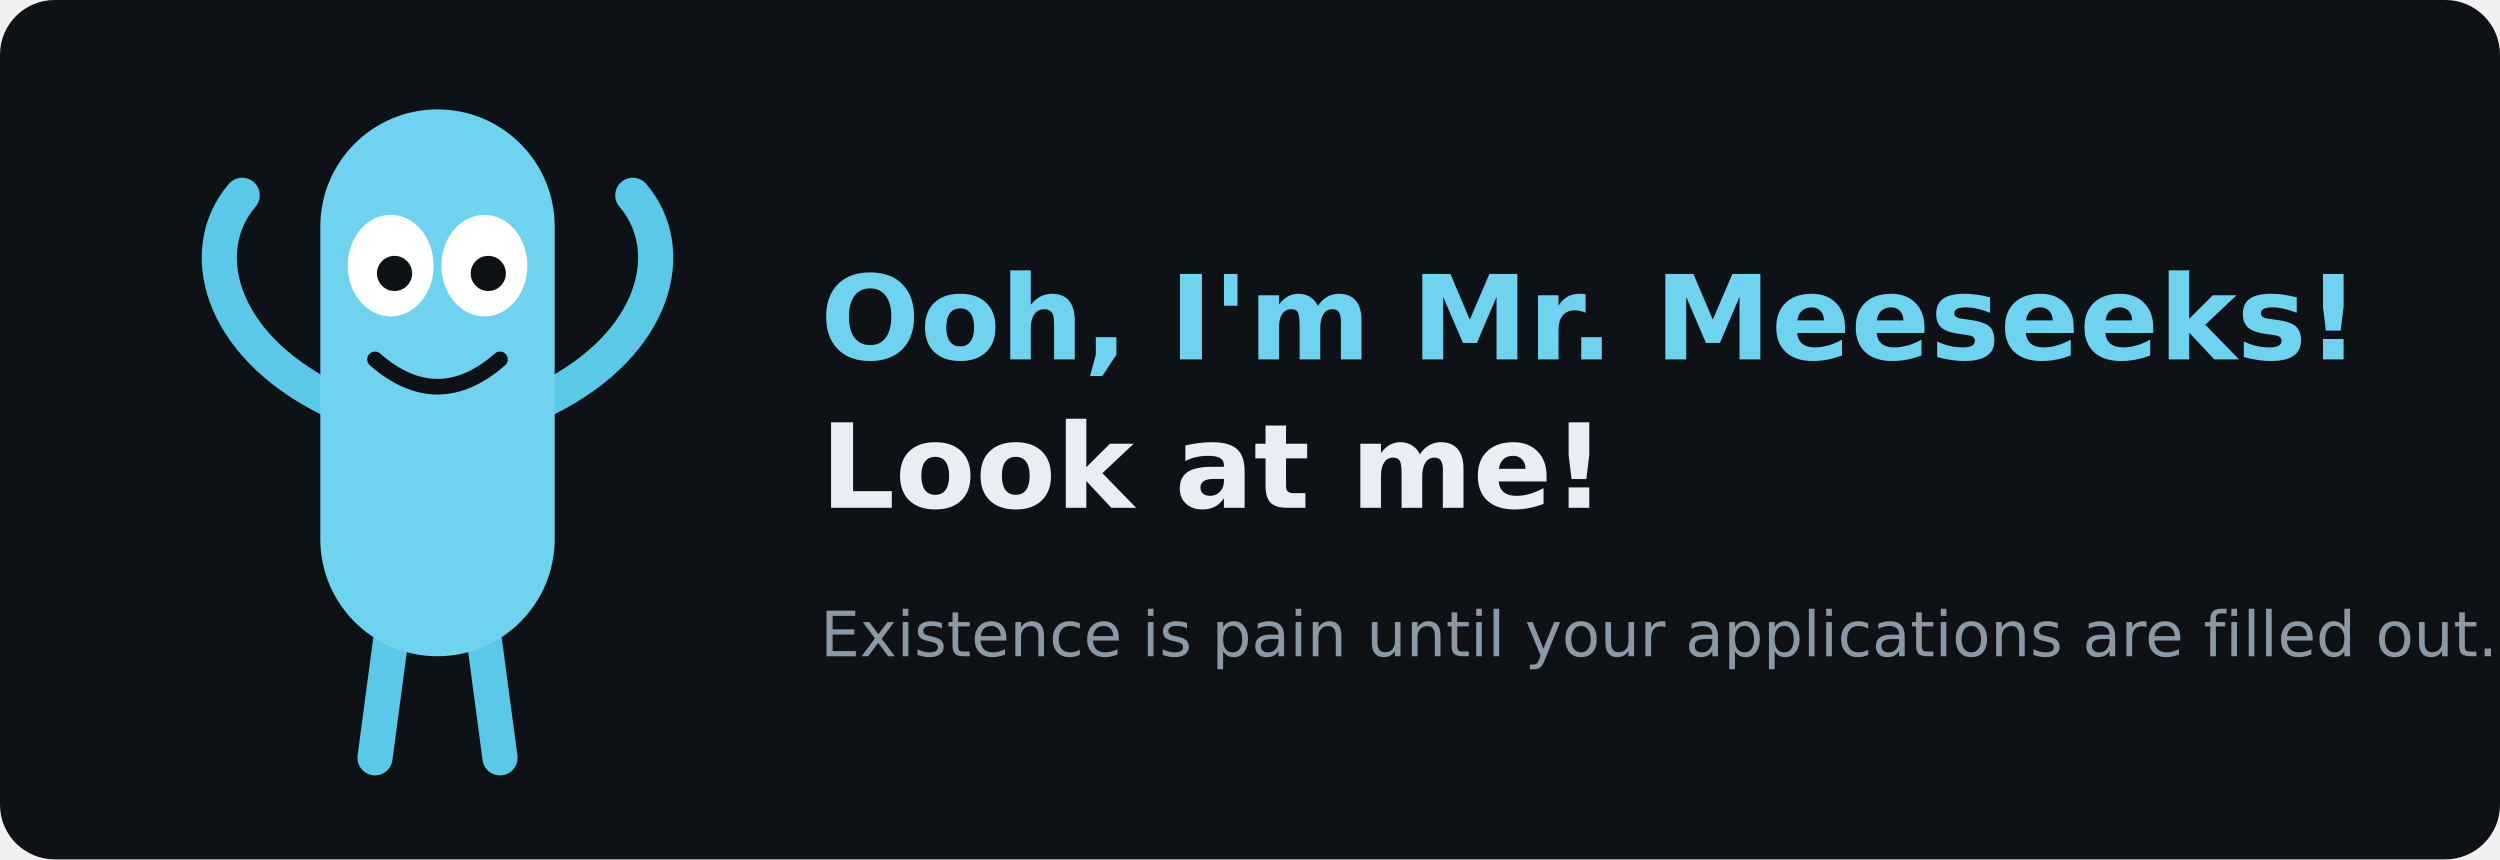
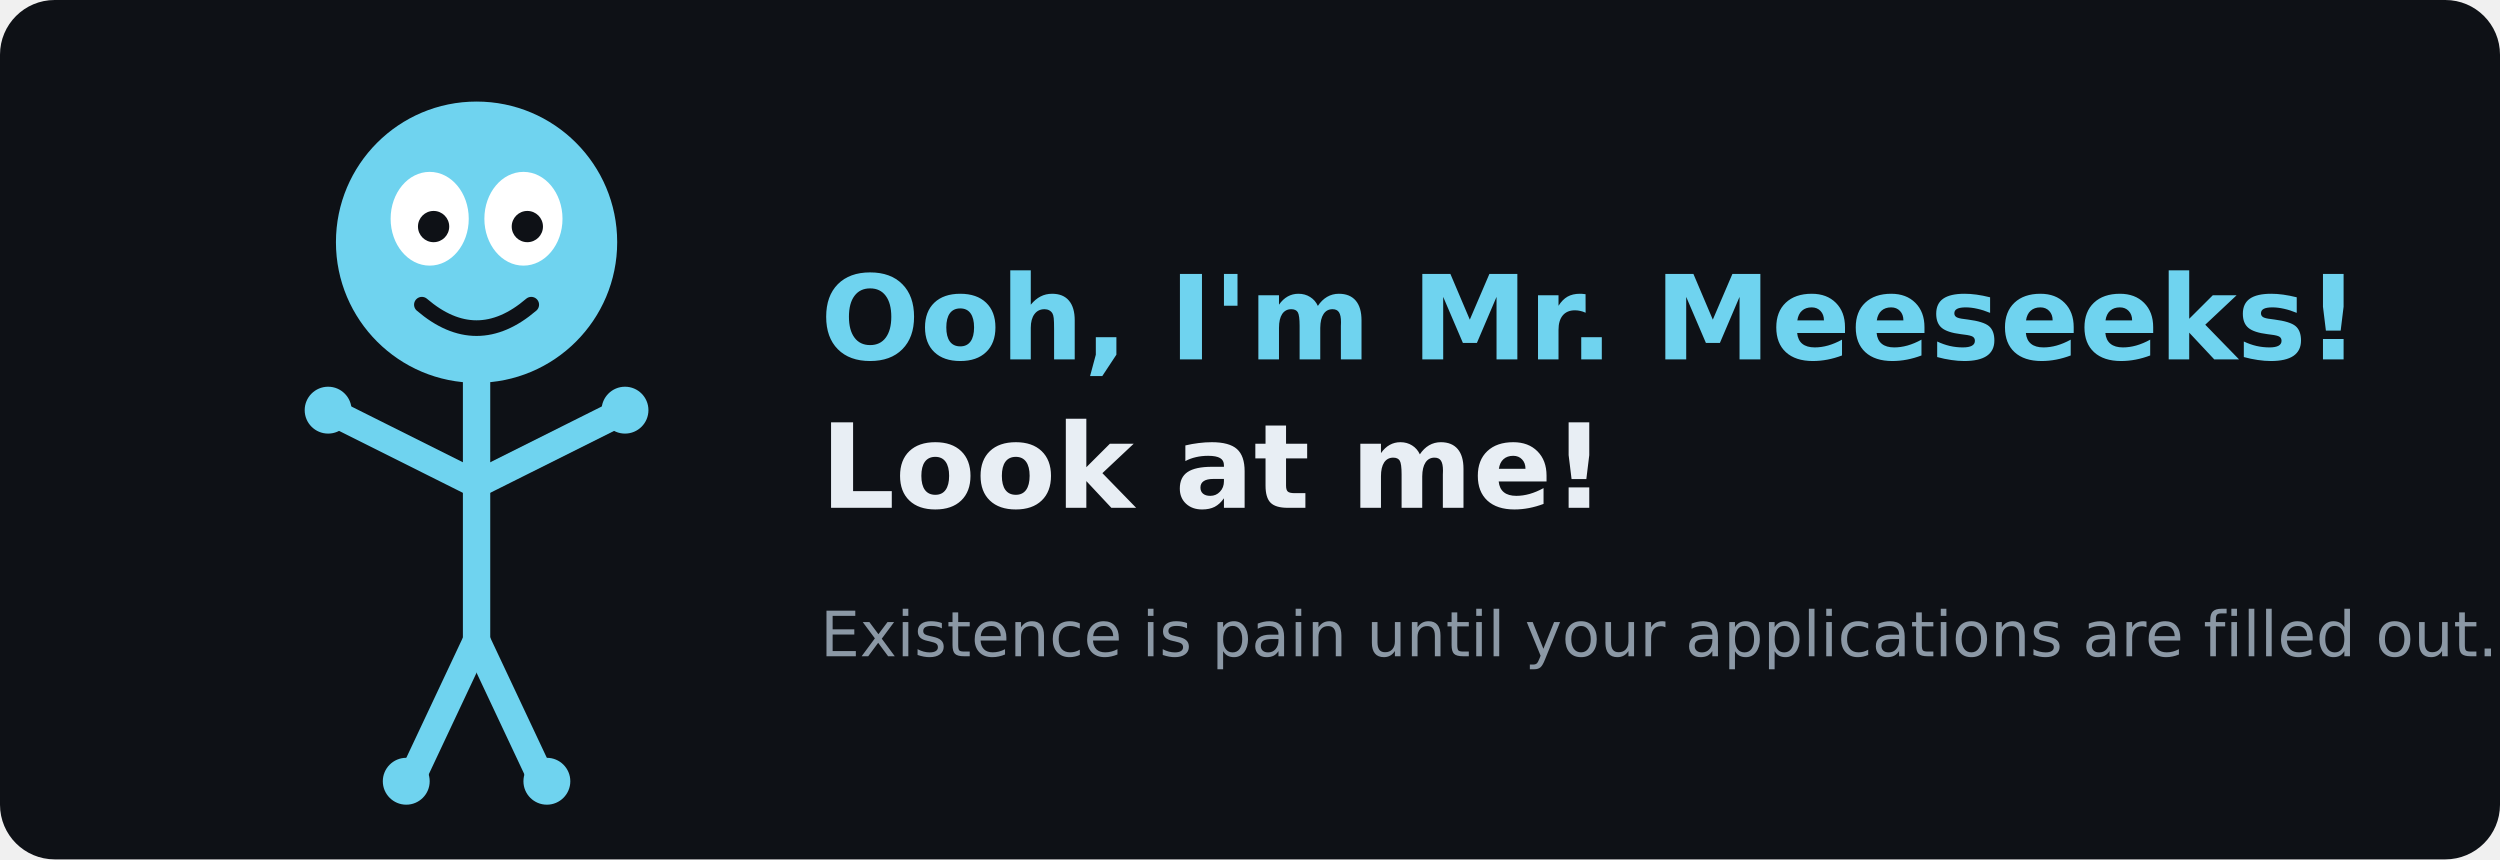
- <svg xmlns="http://www.w3.org/2000/svg" viewBox="0 0 640 220" width="640" height="220" role="img" aria-label="A tall blue figure beside the words 'Ooh, I'm Mr. Meeseeks! Look at me!'">
+ <svg xmlns="http://www.w3.org/2000/svg" viewBox="0 0 640 220" width="640" height="220" role="img" aria-label="A skinny blue stick figure with a round head beside the words 'Ooh, I'm Mr. Meeseeks! Look at me!'">
  <rect width="640" height="220" rx="14" fill="#0e1116" />
-   <g transform="translate(70 24)">
-     <path d="M14 78 C-14 64 -20 40 -8 26" fill="none" stroke="#5bc8e8" stroke-width="9" stroke-linecap="round" />
-     <path d="M70 78 C98 64 104 40 92 26" fill="none" stroke="#5bc8e8" stroke-width="9" stroke-linecap="round" />
-     <path d="M30 140 L26 170" fill="none" stroke="#5bc8e8" stroke-width="9" stroke-linecap="round" />
-     <path d="M54 140 L58 170" fill="none" stroke="#5bc8e8" stroke-width="9" stroke-linecap="round" />
-     <rect x="12" y="4" width="60" height="140" rx="30" fill="#6fd3ef" />
-     <ellipse cx="30" cy="44" rx="11" ry="13" fill="#fff" />
-     <ellipse cx="54" cy="44" rx="11" ry="13" fill="#fff" />
-     <circle cx="31" cy="46" r="4.5" fill="#0e1116" />
-     <circle cx="55" cy="46" r="4.5" fill="#0e1116" />
-     <path d="M26 68 Q42 82 58 68" fill="none" stroke="#0e1116" stroke-width="4" stroke-linecap="round" />
+   <g transform="translate(78 22)" stroke="#6fd3ef" stroke-width="7" stroke-linecap="round" fill="none">
+     <circle cx="44" cy="40" r="36" fill="#6fd3ef" stroke="none" />
+     <path d="M44 76 L44 142" />
+     <path d="M44 102 L8 84" />
+     <path d="M44 102 L80 84" />
+     <path d="M44 142 L28 176" />
+     <path d="M44 142 L60 176" />
+     <g fill="#6fd3ef" stroke="none">
+       <circle cx="6" cy="83" r="6" />
+       <circle cx="82" cy="83" r="6" />
+       <circle cx="26" cy="178" r="6" />
+       <circle cx="62" cy="178" r="6" />
+     </g>
+   </g>
+   <g transform="translate(78 22)">
+     <ellipse cx="32" cy="34" rx="10" ry="12" fill="#fff" />
+     <ellipse cx="56" cy="34" rx="10" ry="12" fill="#fff" />
+     <circle cx="33" cy="36" r="4" fill="#0e1116" />
+     <circle cx="57" cy="36" r="4" fill="#0e1116" />
+     <path d="M30 56 Q44 68 58 56" fill="none" stroke="#0e1116" stroke-width="4" stroke-linecap="round" />
  </g>
  <text x="210" y="92" font-family="Verdana, DejaVu Sans, sans-serif" font-size="30" font-weight="bold" fill="#6fd3ef">Ooh, I'm Mr. Meeseeks!</text>
  <text x="210" y="130" font-family="Verdana, DejaVu Sans, sans-serif" font-size="30" font-weight="bold" fill="#e8eef4">Look at me!</text>
  <text x="210" y="168" font-family="Verdana, DejaVu Sans, sans-serif" font-size="16" fill="#8b98a5">Existence is pain until your applications are filled out.</text>
</svg>
